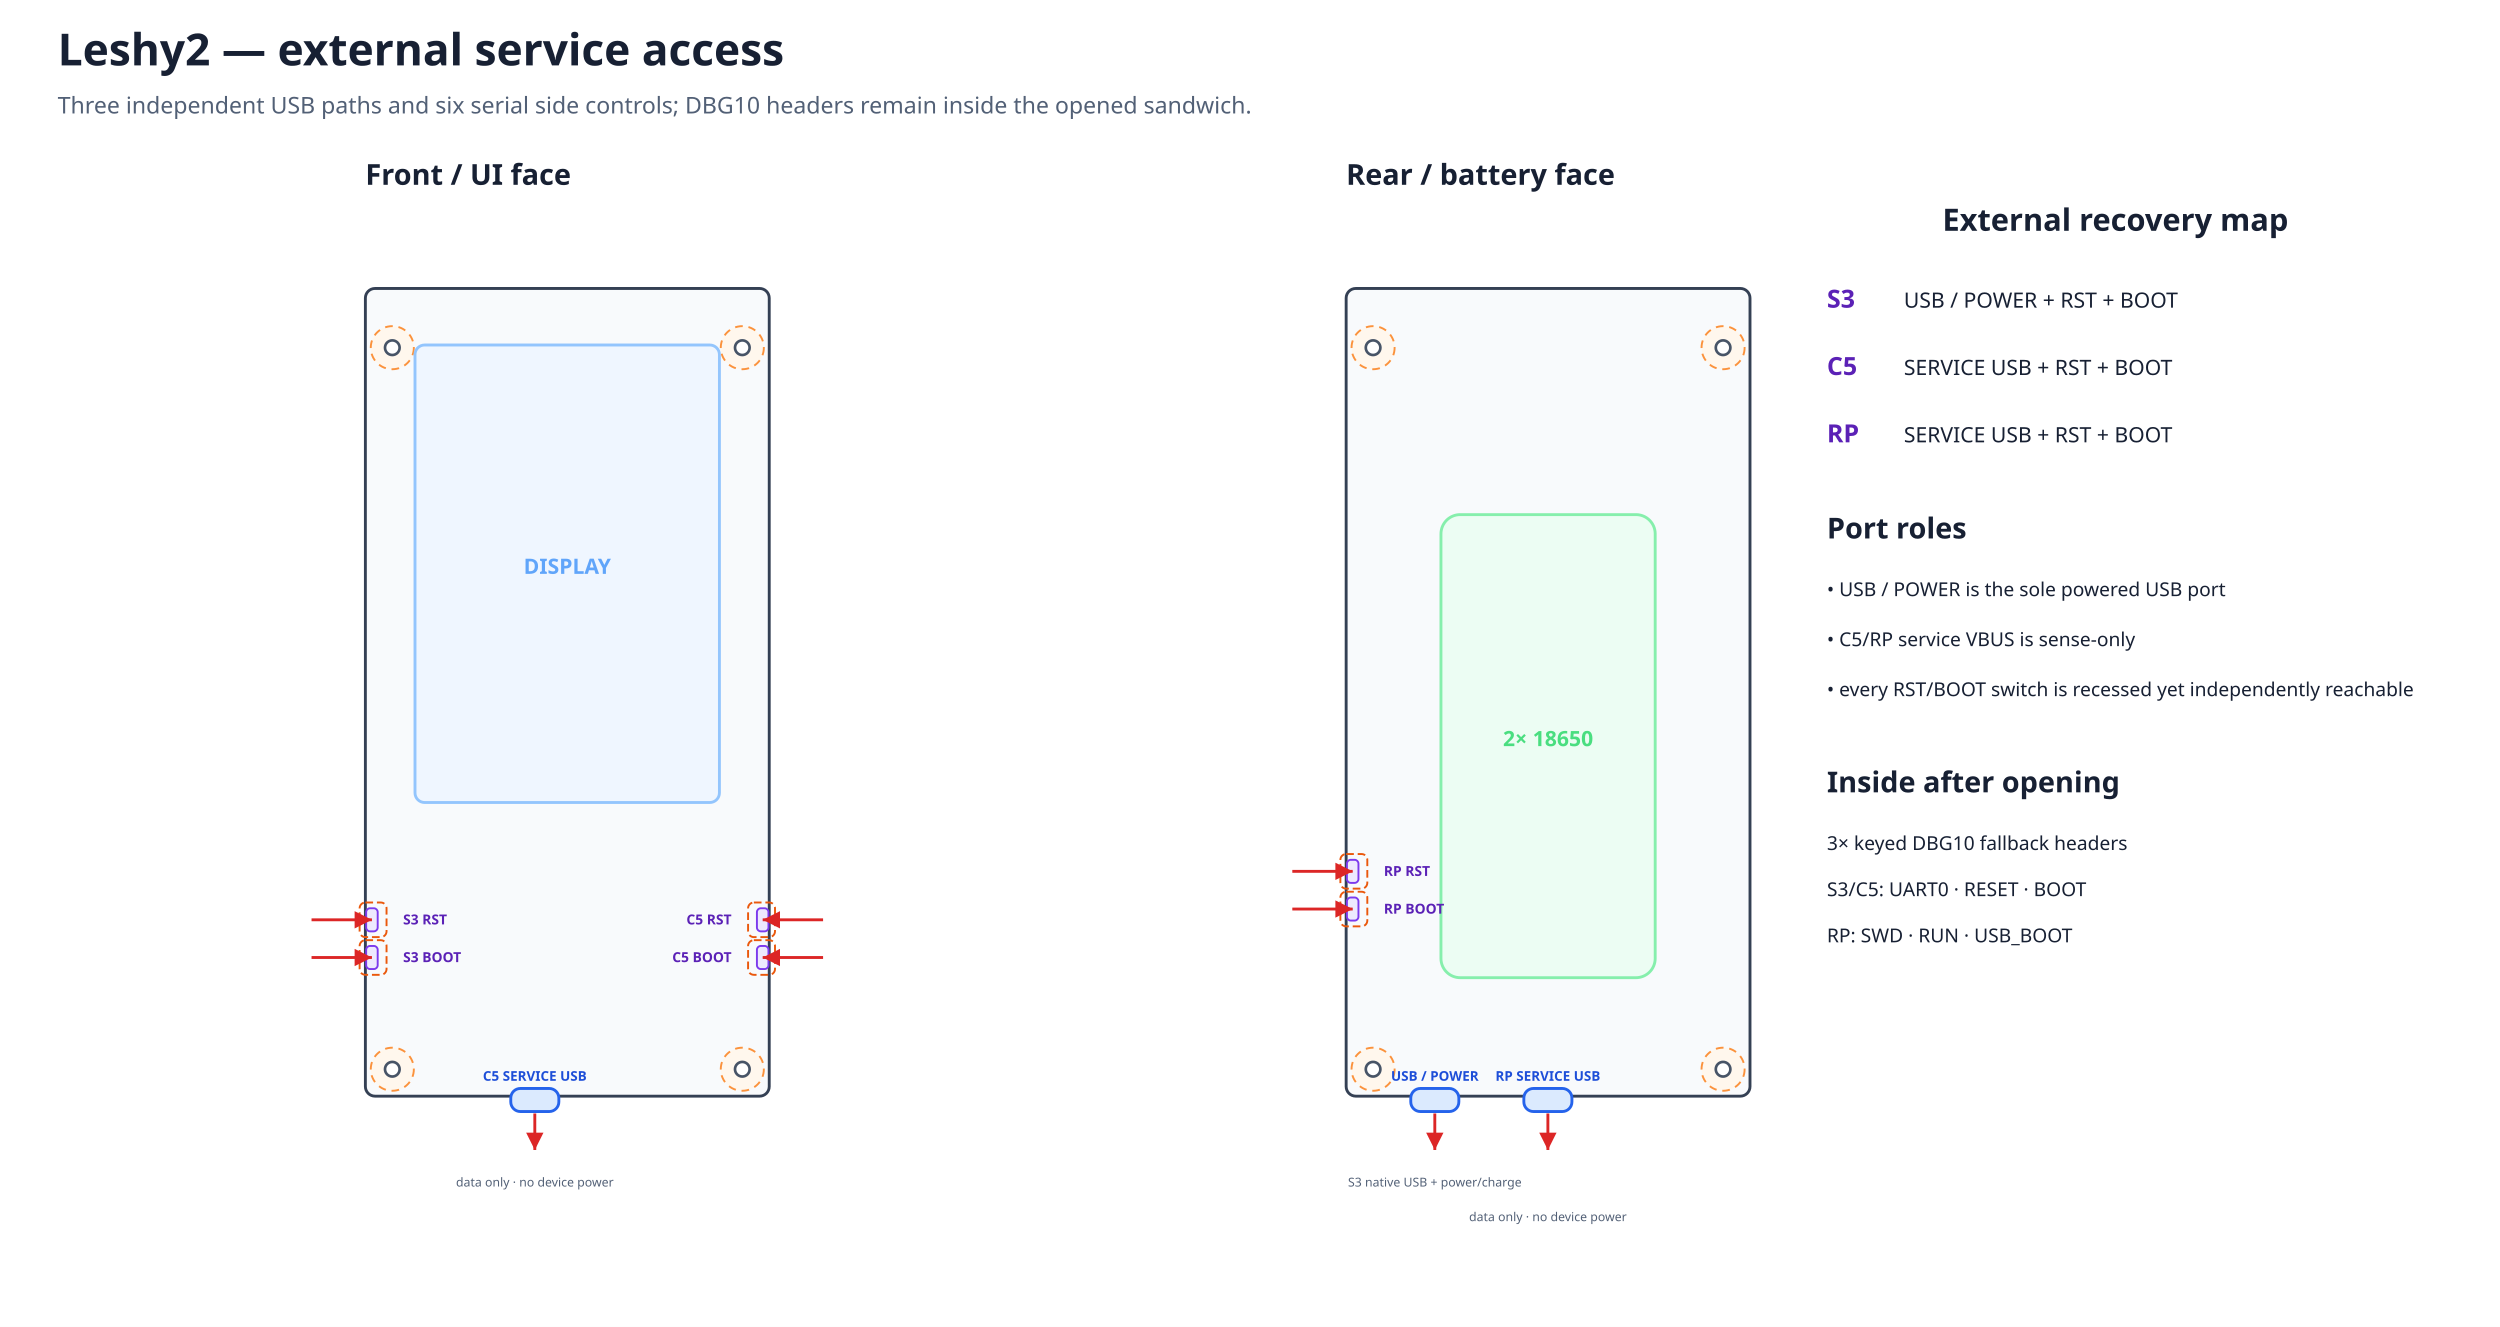
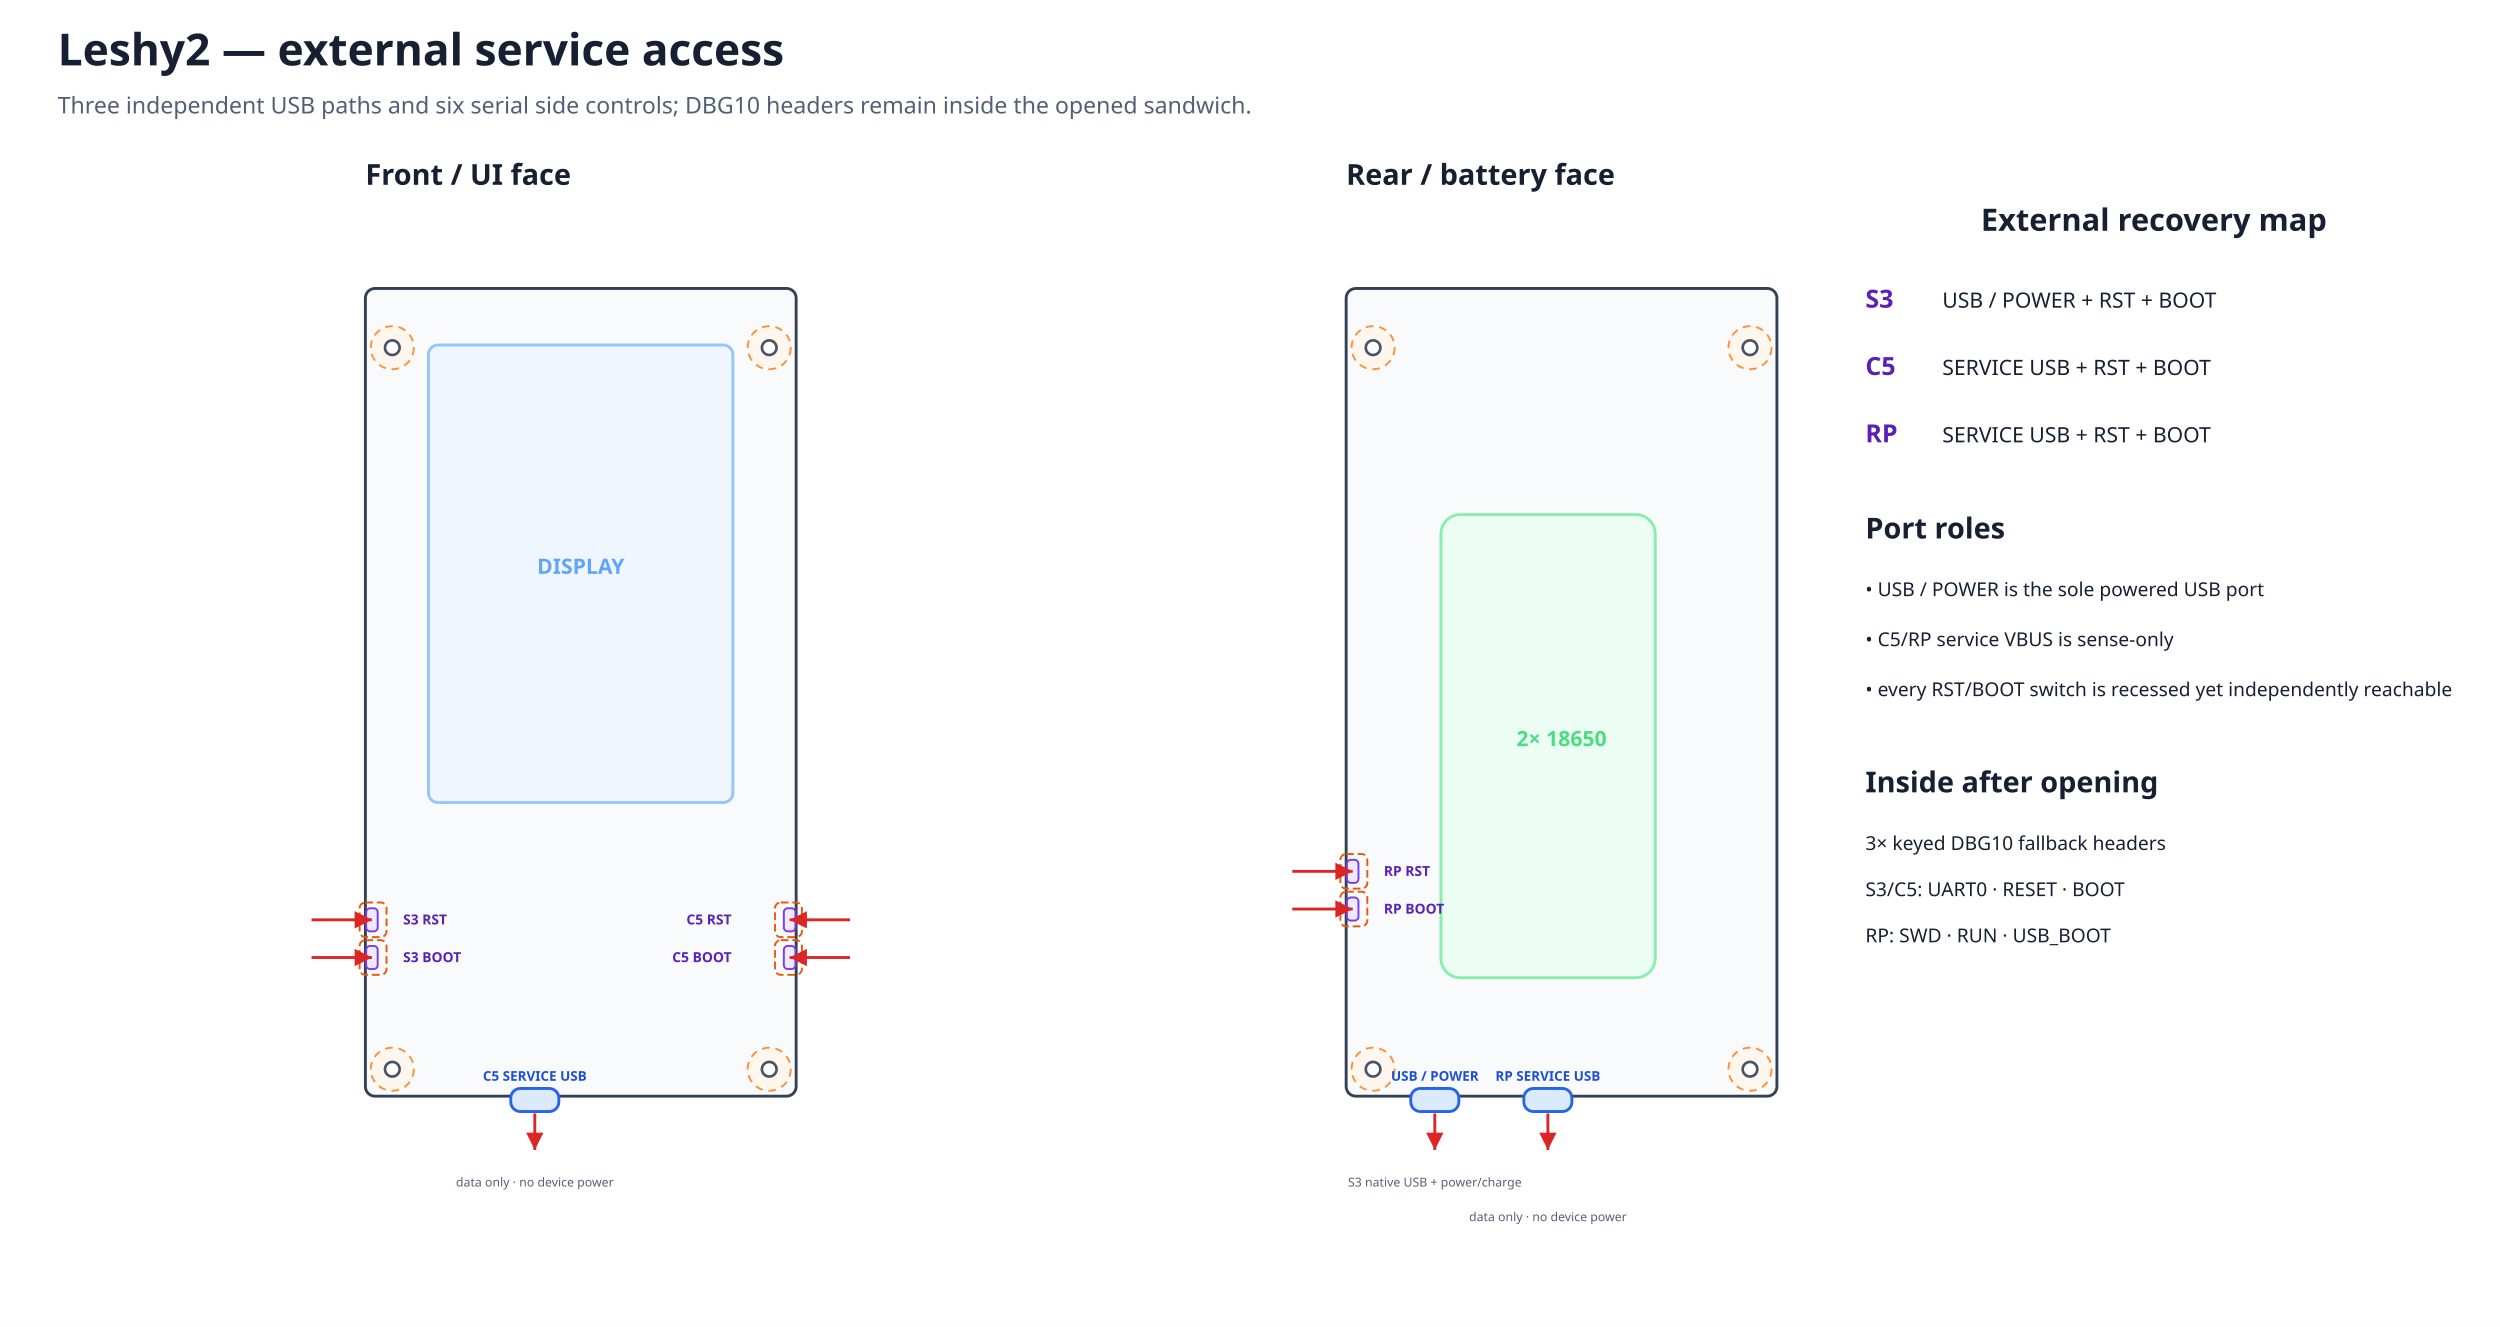
<svg xmlns="http://www.w3.org/2000/svg" width="1300" height="690" viewBox="0 0 1300 690" data-coordinate-model="L2-ASM-COORD-001-A" data-view="external-service-access">
  <defs>
    <marker id="service-arrow" markerWidth="8" markerHeight="8" refX="6" refY="3" orient="auto">
      <path d="M0,0 L6,3 L0,6 Z" fill="#dc2626" />
    </marker>
  </defs>
  <rect width="100%" height="100%" fill="#ffffff" />
  <text x="30.0" y="34.0" font-family="sans-serif" font-size="23" font-weight="bold" text-anchor="start" fill="#172033">Leshy2 — external service access</text>
  <text x="30.0" y="59.0" font-family="sans-serif" font-size="12" font-weight="normal" text-anchor="start" fill="#526076">Three independent USB paths and six serial side controls; DBG10 headers remain inside the opened sandwich.</text>
  <text x="190.0" y="96.1" font-family="sans-serif" font-size="15" font-weight="bold" text-anchor="start" fill="#172033">Front / UI face</text>
-   <rect x="190.0" y="150.0" width="210.0" height="420.0" rx="5" fill="#f8fafc" stroke="#344054" stroke-width="1.5" data-face="front-outer" data-board-mm="75x150" />
+   <rect x="190.0" y="150.0" width="224.0" height="420.0" rx="5" fill="#f8fafc" stroke="#344054" stroke-width="1.5" data-face="front-outer" data-board-mm="80x150" />
  <circle cx="204.0" cy="180.8" r="11.2" fill="#fff7ed" stroke="#fb923c" stroke-width="1" stroke-dasharray="4 3" />
  <circle cx="204.0" cy="180.8" r="3.8" fill="white" stroke="#475467" stroke-width="1.4" />
-   <circle cx="386.0" cy="180.8" r="11.2" fill="#fff7ed" stroke="#fb923c" stroke-width="1" stroke-dasharray="4 3" />
-   <circle cx="386.0" cy="180.8" r="3.8" fill="white" stroke="#475467" stroke-width="1.4" />
+   <circle cx="400.0" cy="180.8" r="11.2" fill="#fff7ed" stroke="#fb923c" stroke-width="1" stroke-dasharray="4 3" />
+   <circle cx="400.0" cy="180.8" r="3.8" fill="white" stroke="#475467" stroke-width="1.4" />
  <circle cx="204.0" cy="556.0" r="11.2" fill="#fff7ed" stroke="#fb923c" stroke-width="1" stroke-dasharray="4 3" />
  <circle cx="204.0" cy="556.0" r="3.8" fill="white" stroke="#475467" stroke-width="1.4" />
-   <circle cx="386.0" cy="556.0" r="11.2" fill="#fff7ed" stroke="#fb923c" stroke-width="1" stroke-dasharray="4 3" />
-   <circle cx="386.0" cy="556.0" r="3.8" fill="white" stroke="#475467" stroke-width="1.4" />
+   <circle cx="400.0" cy="556.0" r="11.2" fill="#fff7ed" stroke="#fb923c" stroke-width="1" stroke-dasharray="4 3" />
+   <circle cx="400.0" cy="556.0" r="3.8" fill="white" stroke="#475467" stroke-width="1.4" />
  <text x="700.0" y="96.1" font-family="sans-serif" font-size="15" font-weight="bold" text-anchor="start" fill="#172033">Rear / battery face</text>
-   <rect x="700.0" y="150.0" width="210.0" height="420.0" rx="5" fill="#f8fafc" stroke="#344054" stroke-width="1.5" data-face="rear-outer" data-board-mm="75x150" />
+   <rect x="700.0" y="150.0" width="224.0" height="420.0" rx="5" fill="#f8fafc" stroke="#344054" stroke-width="1.5" data-face="rear-outer" data-board-mm="80x150" />
  <circle cx="714.0" cy="180.8" r="11.2" fill="#fff7ed" stroke="#fb923c" stroke-width="1" stroke-dasharray="4 3" />
  <circle cx="714.0" cy="180.8" r="3.8" fill="white" stroke="#475467" stroke-width="1.4" />
-   <circle cx="896.0" cy="180.8" r="11.2" fill="#fff7ed" stroke="#fb923c" stroke-width="1" stroke-dasharray="4 3" />
-   <circle cx="896.0" cy="180.8" r="3.8" fill="white" stroke="#475467" stroke-width="1.4" />
+   <circle cx="910.0" cy="180.8" r="11.2" fill="#fff7ed" stroke="#fb923c" stroke-width="1" stroke-dasharray="4 3" />
+   <circle cx="910.0" cy="180.8" r="3.8" fill="white" stroke="#475467" stroke-width="1.4" />
  <circle cx="714.0" cy="556.0" r="11.2" fill="#fff7ed" stroke="#fb923c" stroke-width="1" stroke-dasharray="4 3" />
  <circle cx="714.0" cy="556.0" r="3.8" fill="white" stroke="#475467" stroke-width="1.4" />
-   <circle cx="896.0" cy="556.0" r="11.2" fill="#fff7ed" stroke="#fb923c" stroke-width="1" stroke-dasharray="4 3" />
-   <circle cx="896.0" cy="556.0" r="3.8" fill="white" stroke="#475467" stroke-width="1.4" />
-   <rect x="215.8" y="179.4" width="158.3" height="237.9" rx="5" fill="#eff6ff" stroke="#93c5fd" stroke-width="1.5" />
-   <text x="295.0" y="298.4" font-family="sans-serif" font-size="11" font-weight="bold" text-anchor="middle" fill="#60a5fa">DISPLAY</text>
+   <circle cx="910.0" cy="556.0" r="11.2" fill="#fff7ed" stroke="#fb923c" stroke-width="1" stroke-dasharray="4 3" />
+   <circle cx="910.0" cy="556.0" r="3.8" fill="white" stroke="#475467" stroke-width="1.4" />
+   <rect x="222.8" y="179.4" width="158.3" height="237.9" rx="5" fill="#eff6ff" stroke="#93c5fd" stroke-width="1.5" />
+   <text x="302.0" y="298.4" font-family="sans-serif" font-size="11" font-weight="bold" text-anchor="middle" fill="#60a5fa">DISPLAY</text>
  <rect x="749.3" y="267.6" width="111.4" height="240.8" rx="10" fill="#ecfdf3" stroke="#86efac" stroke-width="1.5" />
-   <text x="805.0" y="388.0" font-family="sans-serif" font-size="11" font-weight="bold" text-anchor="middle" fill="#4ade80">2× 18650</text>
+   <text x="812.0" y="388.0" font-family="sans-serif" font-size="11" font-weight="bold" text-anchor="middle" fill="#4ade80">2× 18650</text>
  <rect x="187.0" y="469.3" width="14" height="18" rx="3" fill="none" stroke="#ea580c" stroke-dasharray="4 2" data-part="protective-recess" data-recess-mm="1.2" />
  <rect x="190.4" y="472.3" width="6" height="12" rx="2" fill="#ede9fe" stroke="#7c3aed" data-instance="s3_reset_button" data-mpn="Alps Alpine SKRTLAE010" data-recessed="true" />
  <path d="M162.0 478.3 L193.4 478.3" stroke="#dc2626" stroke-width="1.5" marker-end="url(#service-arrow)" />
  <text data-layer="pcb-silkscreen" data-role="service-control-label" data-instance="s3_reset_button" x="209.6" y="480.7" font-family="sans-serif" font-size="7.2" font-weight="bold" text-anchor="start" fill="#5b21b6">S3 RST</text>
  <rect x="187.0" y="488.9" width="14" height="18" rx="3" fill="none" stroke="#ea580c" stroke-dasharray="4 2" data-part="protective-recess" data-recess-mm="1.2" />
  <rect x="190.4" y="491.9" width="6" height="12" rx="2" fill="#ede9fe" stroke="#7c3aed" data-instance="s3_boot_button" data-mpn="Alps Alpine SKRTLAE010" data-recessed="true" />
  <path d="M162.0 497.9 L193.4 497.9" stroke="#dc2626" stroke-width="1.5" marker-end="url(#service-arrow)" />
  <text data-layer="pcb-silkscreen" data-role="service-control-label" data-instance="s3_boot_button" x="209.6" y="500.3" font-family="sans-serif" font-size="7.2" font-weight="bold" text-anchor="start" fill="#5b21b6">S3 BOOT</text>
-   <rect x="389.0" y="469.3" width="14" height="18" rx="3" fill="none" stroke="#ea580c" stroke-dasharray="4 2" data-part="protective-recess" data-recess-mm="1.2" />
-   <rect x="393.6" y="472.3" width="6" height="12" rx="2" fill="#ede9fe" stroke="#7c3aed" data-instance="c5_reset_button" data-mpn="Alps Alpine SKRTLAE010" data-recessed="true" />
-   <path d="M428.0 478.3 L396.6 478.3" stroke="#dc2626" stroke-width="1.5" marker-end="url(#service-arrow)" />
+   <rect x="403.0" y="469.3" width="14" height="18" rx="3" fill="none" stroke="#ea580c" stroke-dasharray="4 2" data-part="protective-recess" data-recess-mm="1.2" />
+   <rect x="407.6" y="472.3" width="6" height="12" rx="2" fill="#ede9fe" stroke="#7c3aed" data-instance="c5_reset_button" data-mpn="Alps Alpine SKRTLAE010" data-recessed="true" />
+   <path d="M442.0 478.3 L410.6 478.3" stroke="#dc2626" stroke-width="1.5" marker-end="url(#service-arrow)" />
  <text data-layer="pcb-silkscreen" data-role="service-control-label" data-instance="c5_reset_button" x="380.4" y="480.7" font-family="sans-serif" font-size="7.2" font-weight="bold" text-anchor="end" fill="#5b21b6">C5 RST</text>
-   <rect x="389.0" y="488.9" width="14" height="18" rx="3" fill="none" stroke="#ea580c" stroke-dasharray="4 2" data-part="protective-recess" data-recess-mm="1.2" />
-   <rect x="393.6" y="491.9" width="6" height="12" rx="2" fill="#ede9fe" stroke="#7c3aed" data-instance="c5_boot_button" data-mpn="Alps Alpine SKRTLAE010" data-recessed="true" />
-   <path d="M428.0 497.9 L396.6 497.9" stroke="#dc2626" stroke-width="1.5" marker-end="url(#service-arrow)" />
+   <rect x="403.0" y="488.9" width="14" height="18" rx="3" fill="none" stroke="#ea580c" stroke-dasharray="4 2" data-part="protective-recess" data-recess-mm="1.2" />
+   <rect x="407.6" y="491.9" width="6" height="12" rx="2" fill="#ede9fe" stroke="#7c3aed" data-instance="c5_boot_button" data-mpn="Alps Alpine SKRTLAE010" data-recessed="true" />
+   <path d="M442.0 497.9 L410.6 497.9" stroke="#dc2626" stroke-width="1.5" marker-end="url(#service-arrow)" />
  <text data-layer="pcb-silkscreen" data-role="service-control-label" data-instance="c5_boot_button" x="380.4" y="500.3" font-family="sans-serif" font-size="7.2" font-weight="bold" text-anchor="end" fill="#5b21b6">C5 BOOT</text>
  <rect x="697.0" y="444.1" width="14" height="18" rx="3" fill="none" stroke="#ea580c" stroke-dasharray="4 2" data-part="protective-recess" data-recess-mm="1.2" />
  <rect x="700.4" y="447.1" width="6" height="12" rx="2" fill="#ede9fe" stroke="#7c3aed" data-instance="rp_reset_button" data-mpn="Alps Alpine SKRTLAE010" data-recessed="true" />
  <path d="M672.0 453.1 L703.4 453.1" stroke="#dc2626" stroke-width="1.5" marker-end="url(#service-arrow)" />
  <text data-layer="pcb-silkscreen" data-role="service-control-label" data-instance="rp_reset_button" x="719.6" y="455.5" font-family="sans-serif" font-size="7.2" font-weight="bold" text-anchor="start" fill="#5b21b6">RP RST</text>
  <rect x="697.0" y="463.7" width="14" height="18" rx="3" fill="none" stroke="#ea580c" stroke-dasharray="4 2" data-part="protective-recess" data-recess-mm="1.2" />
  <rect x="700.4" y="466.7" width="6" height="12" rx="2" fill="#ede9fe" stroke="#7c3aed" data-instance="rp_boot_button" data-mpn="Alps Alpine SKRTLAE010" data-recessed="true" />
  <path d="M672.0 472.7 L703.4 472.7" stroke="#dc2626" stroke-width="1.5" marker-end="url(#service-arrow)" />
  <text data-layer="pcb-silkscreen" data-role="service-control-label" data-instance="rp_boot_button" x="719.6" y="475.1" font-family="sans-serif" font-size="7.2" font-weight="bold" text-anchor="start" fill="#5b21b6">RP BOOT</text>
  <rect x="265.6" y="566.0" width="25.0" height="12" rx="5" fill="#dbeafe" stroke="#2563eb" stroke-width="1.5" data-instance="c5_service_usb_connector" data-mpn="GCT USB4105-GF-A" />
  <path d="M278.1 579.0 V598.0" stroke="#dc2626" stroke-width="1.5" marker-end="url(#service-arrow)" />
  <text data-layer="pcb-silkscreen" x="278.1" y="562.0" font-family="sans-serif" font-size="7.0" font-weight="bold" text-anchor="middle" fill="#1d4ed8">C5 SERVICE USB</text>
  <text x="278.1" y="617.0" font-family="sans-serif" font-size="6.4" font-weight="normal" text-anchor="middle" fill="#526076">data only · no device power</text>
  <rect x="733.6" y="566.0" width="25.0" height="12" rx="5" fill="#dbeafe" stroke="#2563eb" stroke-width="1.5" data-instance="product_usb_connector" data-mpn="JAE DX07S016JA1R1500" />
  <path d="M746.1 579.0 V598.0" stroke="#dc2626" stroke-width="1.5" marker-end="url(#service-arrow)" />
  <text data-layer="pcb-silkscreen" x="746.1" y="562.0" font-family="sans-serif" font-size="7.0" font-weight="bold" text-anchor="middle" fill="#1d4ed8">USB / POWER</text>
  <text x="746.1" y="617.0" font-family="sans-serif" font-size="6.4" font-weight="normal" text-anchor="middle" fill="#526076">S3 native USB + power/charge</text>
  <rect x="792.4" y="566.0" width="25.0" height="12" rx="5" fill="#dbeafe" stroke="#2563eb" stroke-width="1.5" data-instance="rp_service_usb_connector" data-mpn="GCT USB4105-GF-A" />
  <path d="M804.9 579.0 V598.0" stroke="#dc2626" stroke-width="1.5" marker-end="url(#service-arrow)" />
  <text data-layer="pcb-silkscreen" x="804.9" y="562.0" font-family="sans-serif" font-size="7.0" font-weight="bold" text-anchor="middle" fill="#1d4ed8">RP SERVICE USB</text>
  <text x="804.9" y="635.0" font-family="sans-serif" font-size="6.4" font-weight="normal" text-anchor="middle" fill="#526076">data only · no device power</text>
-   <text x="1100.0" y="120.0" font-family="sans-serif" font-size="16" font-weight="bold" text-anchor="middle" fill="#172033">External recovery map</text>
-   <text x="950.0" y="160.0" font-family="sans-serif" font-size="13" font-weight="bold" text-anchor="start" fill="#5b21b6">S3</text>
-   <text x="990.0" y="160.0" font-family="sans-serif" font-size="11" font-weight="normal" text-anchor="start" fill="#172033">USB / POWER + RST + BOOT</text>
-   <text x="950.0" y="195.0" font-family="sans-serif" font-size="13" font-weight="bold" text-anchor="start" fill="#5b21b6">C5</text>
-   <text x="990.0" y="195.0" font-family="sans-serif" font-size="11" font-weight="normal" text-anchor="start" fill="#172033">SERVICE USB + RST + BOOT</text>
-   <text x="950.0" y="230.0" font-family="sans-serif" font-size="13" font-weight="bold" text-anchor="start" fill="#5b21b6">RP</text>
-   <text x="990.0" y="230.0" font-family="sans-serif" font-size="11" font-weight="normal" text-anchor="start" fill="#172033">SERVICE USB + RST + BOOT</text>
-   <text x="950.0" y="280.0" font-family="sans-serif" font-size="15" font-weight="bold" text-anchor="start" fill="#172033">Port roles</text>
-   <text x="950.0" y="310.0" font-family="sans-serif" font-size="10" font-weight="normal" text-anchor="start" fill="#172033">• USB / POWER is the sole powered USB port</text>
-   <text x="950.0" y="336.0" font-family="sans-serif" font-size="10" font-weight="normal" text-anchor="start" fill="#172033">• C5/RP service VBUS is sense-only</text>
-   <text x="950.0" y="362.0" font-family="sans-serif" font-size="10" font-weight="normal" text-anchor="start" fill="#172033">• every RST/BOOT switch is recessed yet independently reachable</text>
-   <text x="950.0" y="412.0" font-family="sans-serif" font-size="15" font-weight="bold" text-anchor="start" fill="#172033">Inside after opening</text>
-   <text x="950.0" y="442.0" font-family="sans-serif" font-size="10" font-weight="normal" text-anchor="start" fill="#172033">3× keyed DBG10 fallback headers</text>
-   <text x="950.0" y="466.0" font-family="sans-serif" font-size="10" font-weight="normal" text-anchor="start" fill="#172033">S3/C5: UART0 · RESET · BOOT</text>
-   <text x="950.0" y="490.0" font-family="sans-serif" font-size="10" font-weight="normal" text-anchor="start" fill="#172033">RP: SWD · RUN · USB_BOOT</text>
+   <text x="1120.0" y="120.0" font-family="sans-serif" font-size="16" font-weight="bold" text-anchor="middle" fill="#172033">External recovery map</text>
+   <text x="970.0" y="160.0" font-family="sans-serif" font-size="13" font-weight="bold" text-anchor="start" fill="#5b21b6">S3</text>
+   <text x="1010.0" y="160.0" font-family="sans-serif" font-size="11" font-weight="normal" text-anchor="start" fill="#172033">USB / POWER + RST + BOOT</text>
+   <text x="970.0" y="195.0" font-family="sans-serif" font-size="13" font-weight="bold" text-anchor="start" fill="#5b21b6">C5</text>
+   <text x="1010.0" y="195.0" font-family="sans-serif" font-size="11" font-weight="normal" text-anchor="start" fill="#172033">SERVICE USB + RST + BOOT</text>
+   <text x="970.0" y="230.0" font-family="sans-serif" font-size="13" font-weight="bold" text-anchor="start" fill="#5b21b6">RP</text>
+   <text x="1010.0" y="230.0" font-family="sans-serif" font-size="11" font-weight="normal" text-anchor="start" fill="#172033">SERVICE USB + RST + BOOT</text>
+   <text x="970.0" y="280.0" font-family="sans-serif" font-size="15" font-weight="bold" text-anchor="start" fill="#172033">Port roles</text>
+   <text x="970.0" y="310.0" font-family="sans-serif" font-size="10" font-weight="normal" text-anchor="start" fill="#172033">• USB / POWER is the sole powered USB port</text>
+   <text x="970.0" y="336.0" font-family="sans-serif" font-size="10" font-weight="normal" text-anchor="start" fill="#172033">• C5/RP service VBUS is sense-only</text>
+   <text x="970.0" y="362.0" font-family="sans-serif" font-size="10" font-weight="normal" text-anchor="start" fill="#172033">• every RST/BOOT switch is recessed yet independently reachable</text>
+   <text x="970.0" y="412.0" font-family="sans-serif" font-size="15" font-weight="bold" text-anchor="start" fill="#172033">Inside after opening</text>
+   <text x="970.0" y="442.0" font-family="sans-serif" font-size="10" font-weight="normal" text-anchor="start" fill="#172033">3× keyed DBG10 fallback headers</text>
+   <text x="970.0" y="466.0" font-family="sans-serif" font-size="10" font-weight="normal" text-anchor="start" fill="#172033">S3/C5: UART0 · RESET · BOOT</text>
+   <text x="970.0" y="490.0" font-family="sans-serif" font-size="10" font-weight="normal" text-anchor="start" fill="#172033">RP: SWD · RUN · USB_BOOT</text>
</svg>
